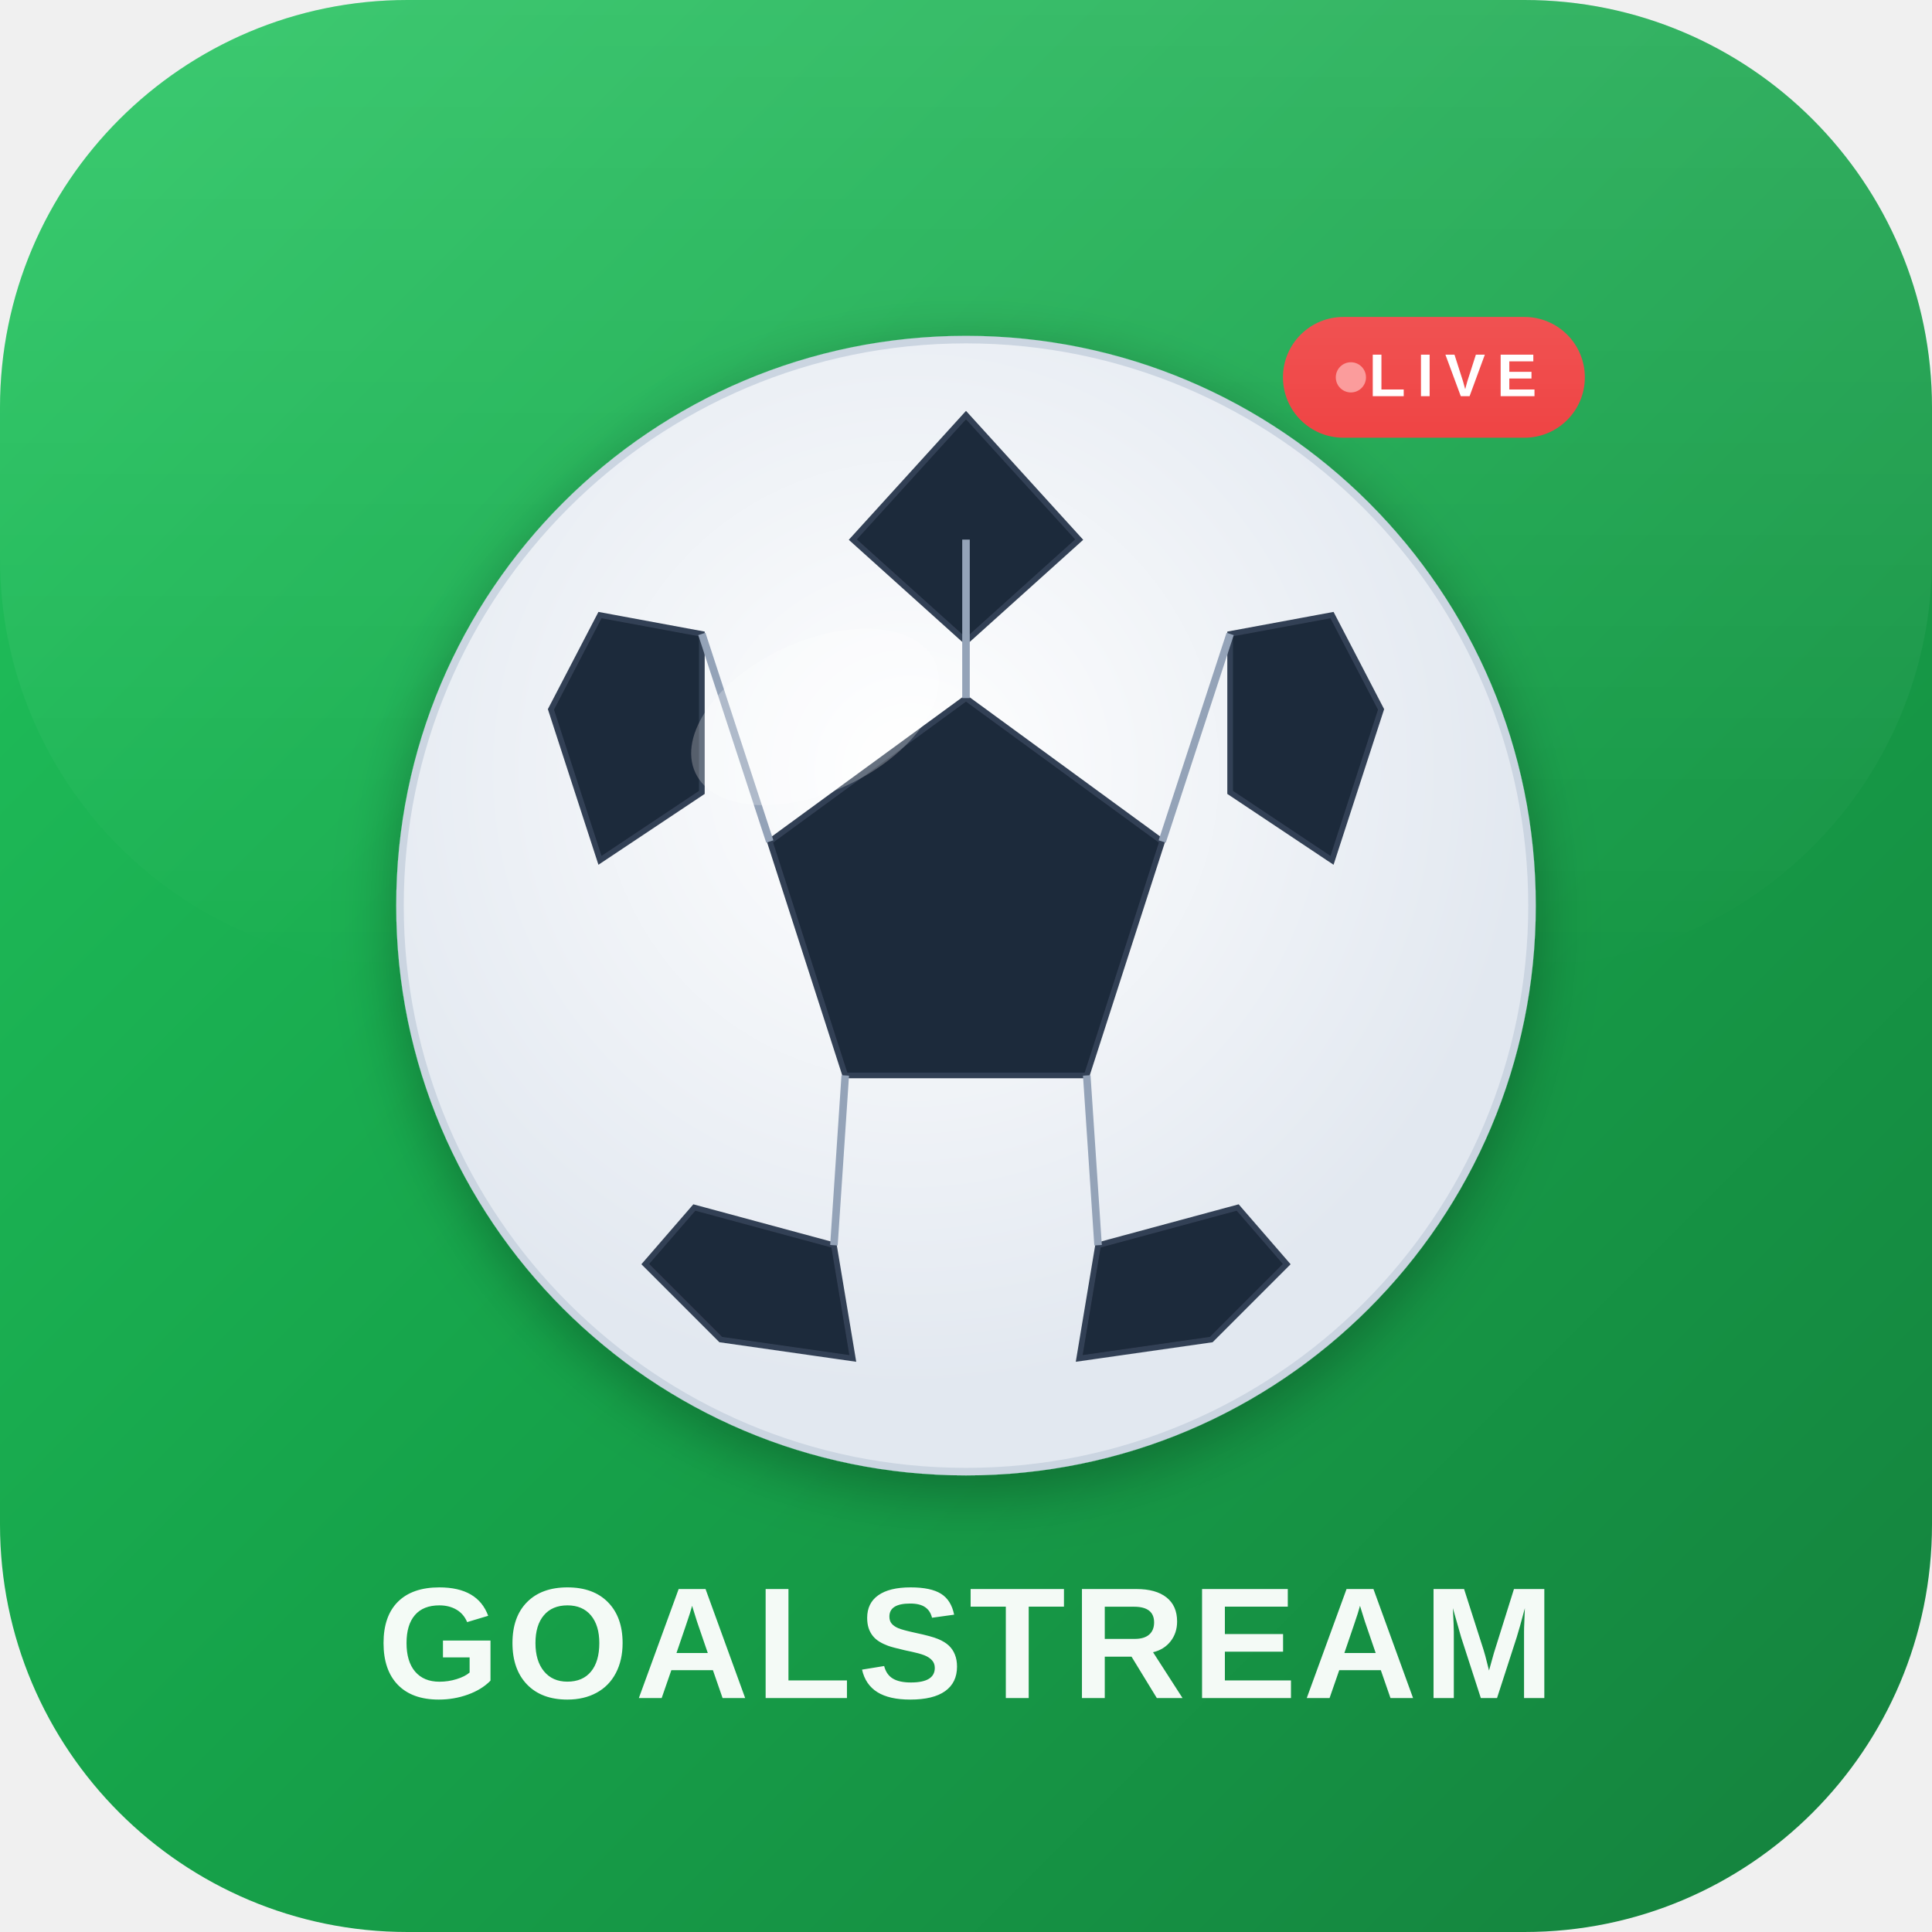
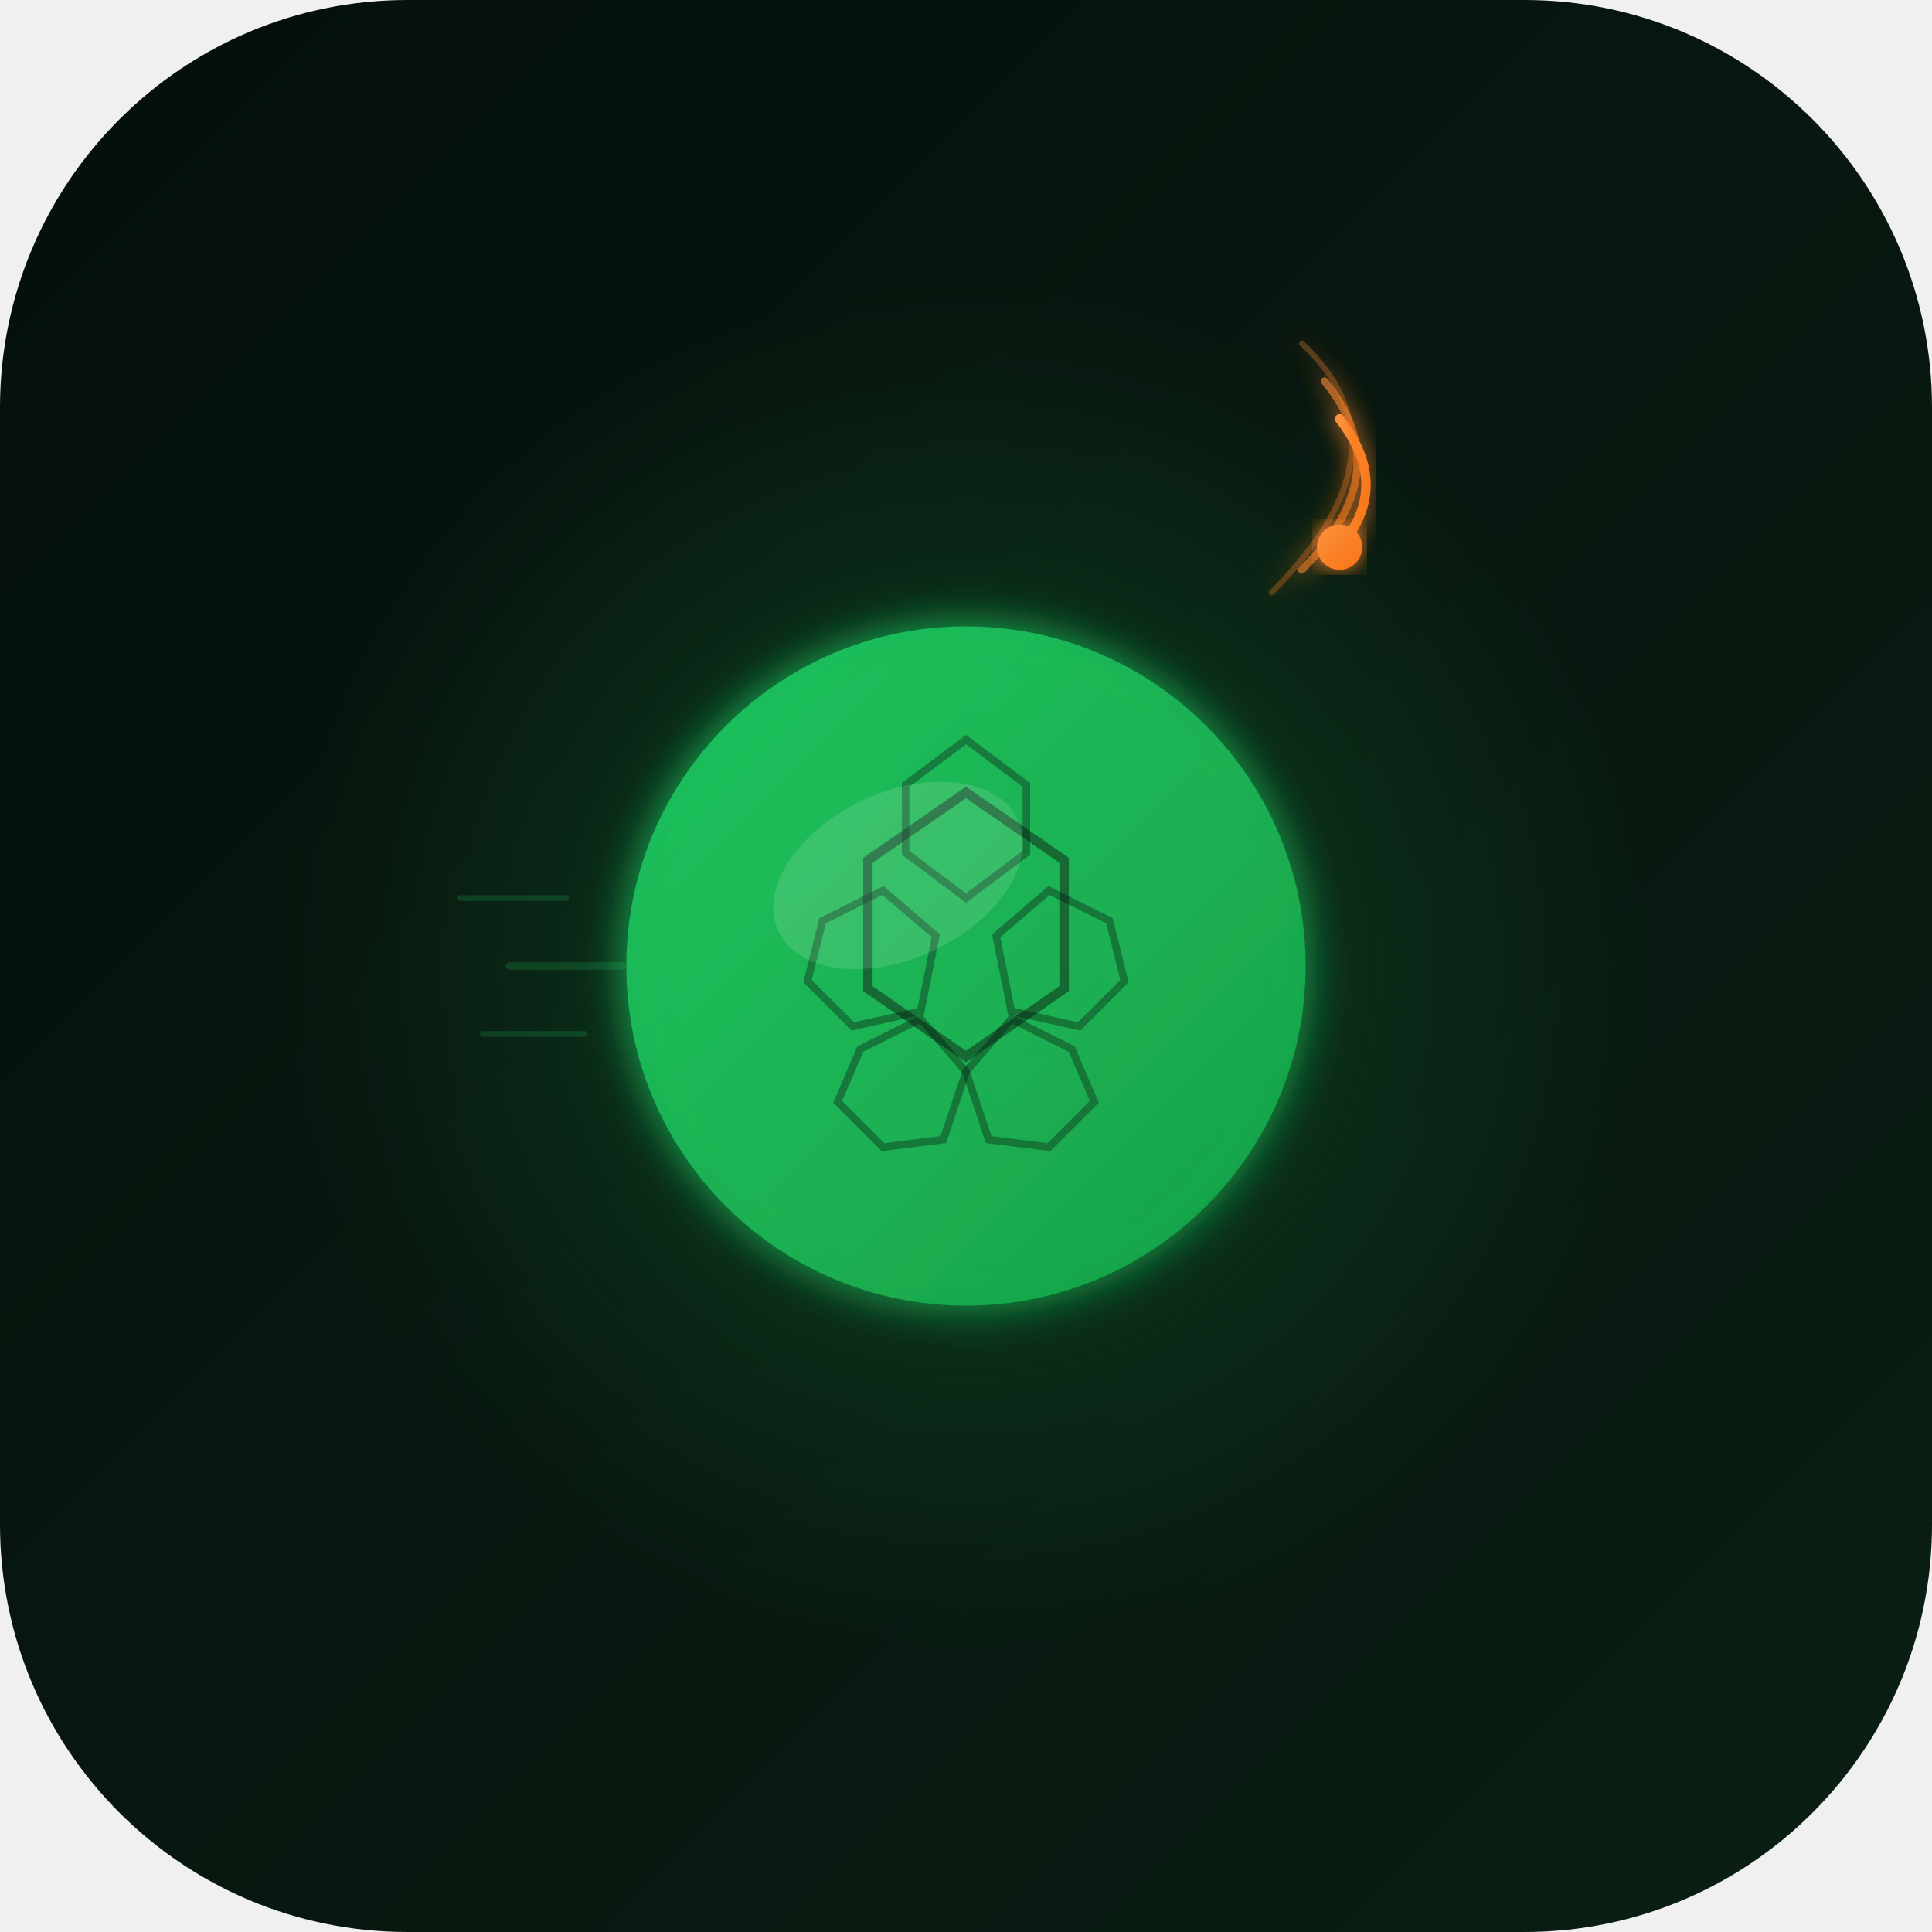
- <svg xmlns="http://www.w3.org/2000/svg" viewBox="0 0 512 512">
+ <svg xmlns="http://www.w3.org/2000/svg" viewBox="0 0 512 512" width="512" height="512">
  <defs>
    <linearGradient id="bg" x1="0%" y1="0%" x2="100%" y2="100%">
-       <stop offset="0%" style="stop-color:#22c55e" />
-       <stop offset="50%" style="stop-color:#16a34a" />
-       <stop offset="100%" style="stop-color:#15803d" />
+       <stop offset="0%" stop-color="#050f0a" />
+       <stop offset="100%" stop-color="#0a1f14" />
    </linearGradient>
-     <radialGradient id="ball" cx="45%" cy="38%" r="55%">
-       <stop offset="0%" style="stop-color:#ffffff" />
-       <stop offset="100%" style="stop-color:#e2e8f0" />
+     <linearGradient id="ballGrad" x1="0%" y1="0%" x2="100%" y2="100%">
+       <stop offset="0%" stop-color="#22c55e" />
+       <stop offset="100%" stop-color="#16a34a" />
+     </linearGradient>
+     <linearGradient id="orangeGrad" x1="0%" y1="0%" x2="100%" y2="100%">
+       <stop offset="0%" stop-color="#fb923c" />
+       <stop offset="100%" stop-color="#f97316" />
+     </linearGradient>
+     <radialGradient id="glowCenter" cx="50%" cy="50%" r="50%">
+       <stop offset="0%" stop-color="#22c55e" stop-opacity="0.25" />
+       <stop offset="100%" stop-color="#22c55e" stop-opacity="0" />
    </radialGradient>
-     <linearGradient id="shine" x1="0%" y1="0%" x2="0%" y2="100%">
-       <stop offset="0%" style="stop-color:#ffffff;stop-opacity:0.25" />
-       <stop offset="100%" style="stop-color:#ffffff;stop-opacity:0" />
-     </linearGradient>
-     <filter id="shadow" x="-20%" y="-20%" width="140%" height="140%">
-       <feDropShadow dx="0" dy="4" stdDeviation="8" flood-color="#000" flood-opacity="0.3" />
+     <filter id="glow">
+       <feGaussianBlur stdDeviation="6" result="coloredBlur" />
+       <feMerge>
+         <feMergeNode in="coloredBlur" />
+         <feMergeNode in="SourceGraphic" />
+       </feMerge>
    </filter>
-     <filter id="glow" x="-50%" y="-50%" width="200%" height="200%">
-       <feGaussianBlur stdDeviation="6" result="blur" />
-       <feComposite in="SourceGraphic" in2="blur" operator="over" />
+     <filter id="softGlow">
+       <feGaussianBlur stdDeviation="3" result="coloredBlur" />
+       <feMerge>
+         <feMergeNode in="coloredBlur" />
+         <feMergeNode in="SourceGraphic" />
+       </feMerge>
    </filter>
  </defs>
  <rect width="512" height="512" rx="108" fill="url(#bg)" />
-   <rect width="512" height="256" rx="108" fill="url(#shine)" opacity="0.5" />
-   <g filter="url(#shadow)" transform="translate(256,240)">
-     <circle cx="0" cy="0" r="150" fill="url(#ball)" stroke="#cbd5e1" stroke-width="2" />
-     <polygon points="0,-55 -52,-17 -32,45 32,45 52,-17" fill="#1e293b" stroke="#334155" stroke-width="1.5" />
-     <polygon points="0,-130 -30,-97 0,-70 30,-97" fill="#1e293b" stroke="#334155" stroke-width="1.5" />
-     <polygon points="-110,-52 -97,-12 -70,-30 -70,-72 -97,-77" fill="#1e293b" stroke="#334155" stroke-width="1.5" />
-     <polygon points="110,-52 97,-12 70,-30 70,-72 97,-77" fill="#1e293b" stroke="#334155" stroke-width="1.5" />
-     <polygon points="-72,80 -35,90 -30,120 -65,115 -85,95" fill="#1e293b" stroke="#334155" stroke-width="1.5" />
-     <polygon points="72,80 35,90 30,120 65,115 85,95" fill="#1e293b" stroke="#334155" stroke-width="1.5" />
-     <line x1="0" y1="-55" x2="0" y2="-97" stroke="#94a3b8" stroke-width="2" />
-     <line x1="-52" y1="-17" x2="-70" y2="-72" stroke="#94a3b8" stroke-width="2" />
-     <line x1="52" y1="-17" x2="70" y2="-72" stroke="#94a3b8" stroke-width="2" />
-     <line x1="-32" y1="45" x2="-35" y2="90" stroke="#94a3b8" stroke-width="2" />
-     <line x1="32" y1="45" x2="35" y2="90" stroke="#94a3b8" stroke-width="2" />
-     <ellipse cx="-40" cy="-50" rx="35" ry="20" fill="white" opacity="0.25" transform="rotate(-25,-40,-50)" />
+   <circle cx="256" cy="256" r="180" fill="url(#glowCenter)" />
+   <g filter="url(#glow)">
+     <circle cx="256" cy="256" r="90" fill="url(#ballGrad)" opacity="0.95" />
+     <polygon points="256,210 282,228 282,262 256,280 230,262 230,228" fill="none" stroke="#0a1f14" stroke-width="2.5" opacity="0.5" />
+     <polygon points="256,196 272,208 272,226 256,238 240,226 240,208" fill="none" stroke="#0a1f14" stroke-width="2" opacity="0.4" />
+     <polygon points="218,244 234,236 248,248 244,268 226,272 214,260" fill="none" stroke="#0a1f14" stroke-width="2" opacity="0.4" />
+     <polygon points="294,244 278,236 264,248 268,268 286,272 298,260" fill="none" stroke="#0a1f14" stroke-width="2" opacity="0.4" />
+     <polygon points="228,278 244,270 256,284 250,302 234,304 222,292" fill="none" stroke="#0a1f14" stroke-width="2" opacity="0.4" />
+     <polygon points="284,278 268,270 256,284 262,302 278,304 290,292" fill="none" stroke="#0a1f14" stroke-width="2" opacity="0.4" />
+     <ellipse cx="238" cy="232" rx="35" ry="22" fill="white" opacity="0.12" transform="rotate(-25,238,232)" />
  </g>
-   <g transform="translate(380,100)">
-     <rect x="-40" y="-16" width="80" height="32" rx="16" fill="#ef4444" />
-     <rect x="-40" y="-16" width="80" height="32" rx="16" fill="url(#shine)" opacity="0.3" />
-     <circle cx="-22" cy="0" r="4" fill="#fca5a5" opacity="0.9">
-       <animate attributeName="opacity" values="0.9;0.3;0.9" dur="1.5s" repeatCount="indefinite" />
-     </circle>
-     <text x="5" y="5" text-anchor="middle" font-family="Arial,Helvetica,sans-serif" font-weight="900" font-size="16" fill="white" letter-spacing="3">LIVE</text>
+   <g transform="translate(355, 145)" filter="url(#softGlow)">
+     <path d="M 0,0 Q 14,-16 0,-34" fill="none" stroke="url(#orangeGrad)" stroke-width="2.5" stroke-linecap="round" />
+     <path d="M -10,6 Q 16,-20 -4,-44" fill="none" stroke="url(#orangeGrad)" stroke-width="2" stroke-linecap="round" opacity="0.6" />
+     <path d="M -18,12 Q 20,-26 -10,-54" fill="none" stroke="url(#orangeGrad)" stroke-width="1.5" stroke-linecap="round" opacity="0.3" />
  </g>
-   <text x="256" y="450" text-anchor="middle" font-family="Arial,Helvetica,sans-serif" font-weight="900" font-size="42" fill="white" letter-spacing="1.5" opacity="0.95">GOALSTREAM</text>
+   <circle cx="355" cy="145" r="6" fill="url(#orangeGrad)" filter="url(#softGlow)">
+     <animate attributeName="r" values="5;7;5" dur="1.5s" repeatCount="indefinite" />
+     <animate attributeName="opacity" values="1;0.6;1" dur="1.5s" repeatCount="indefinite" />
+   </circle>
+   <g opacity="0.2">
+     <line x1="135" y1="256" x2="165" y2="256" stroke="#22c55e" stroke-width="2" stroke-linecap="round" />
+     <line x1="122" y1="238" x2="150" y2="238" stroke="#22c55e" stroke-width="1.5" stroke-linecap="round" />
+     <line x1="128" y1="274" x2="155" y2="274" stroke="#22c55e" stroke-width="1.5" stroke-linecap="round" />
+   </g>
</svg>
